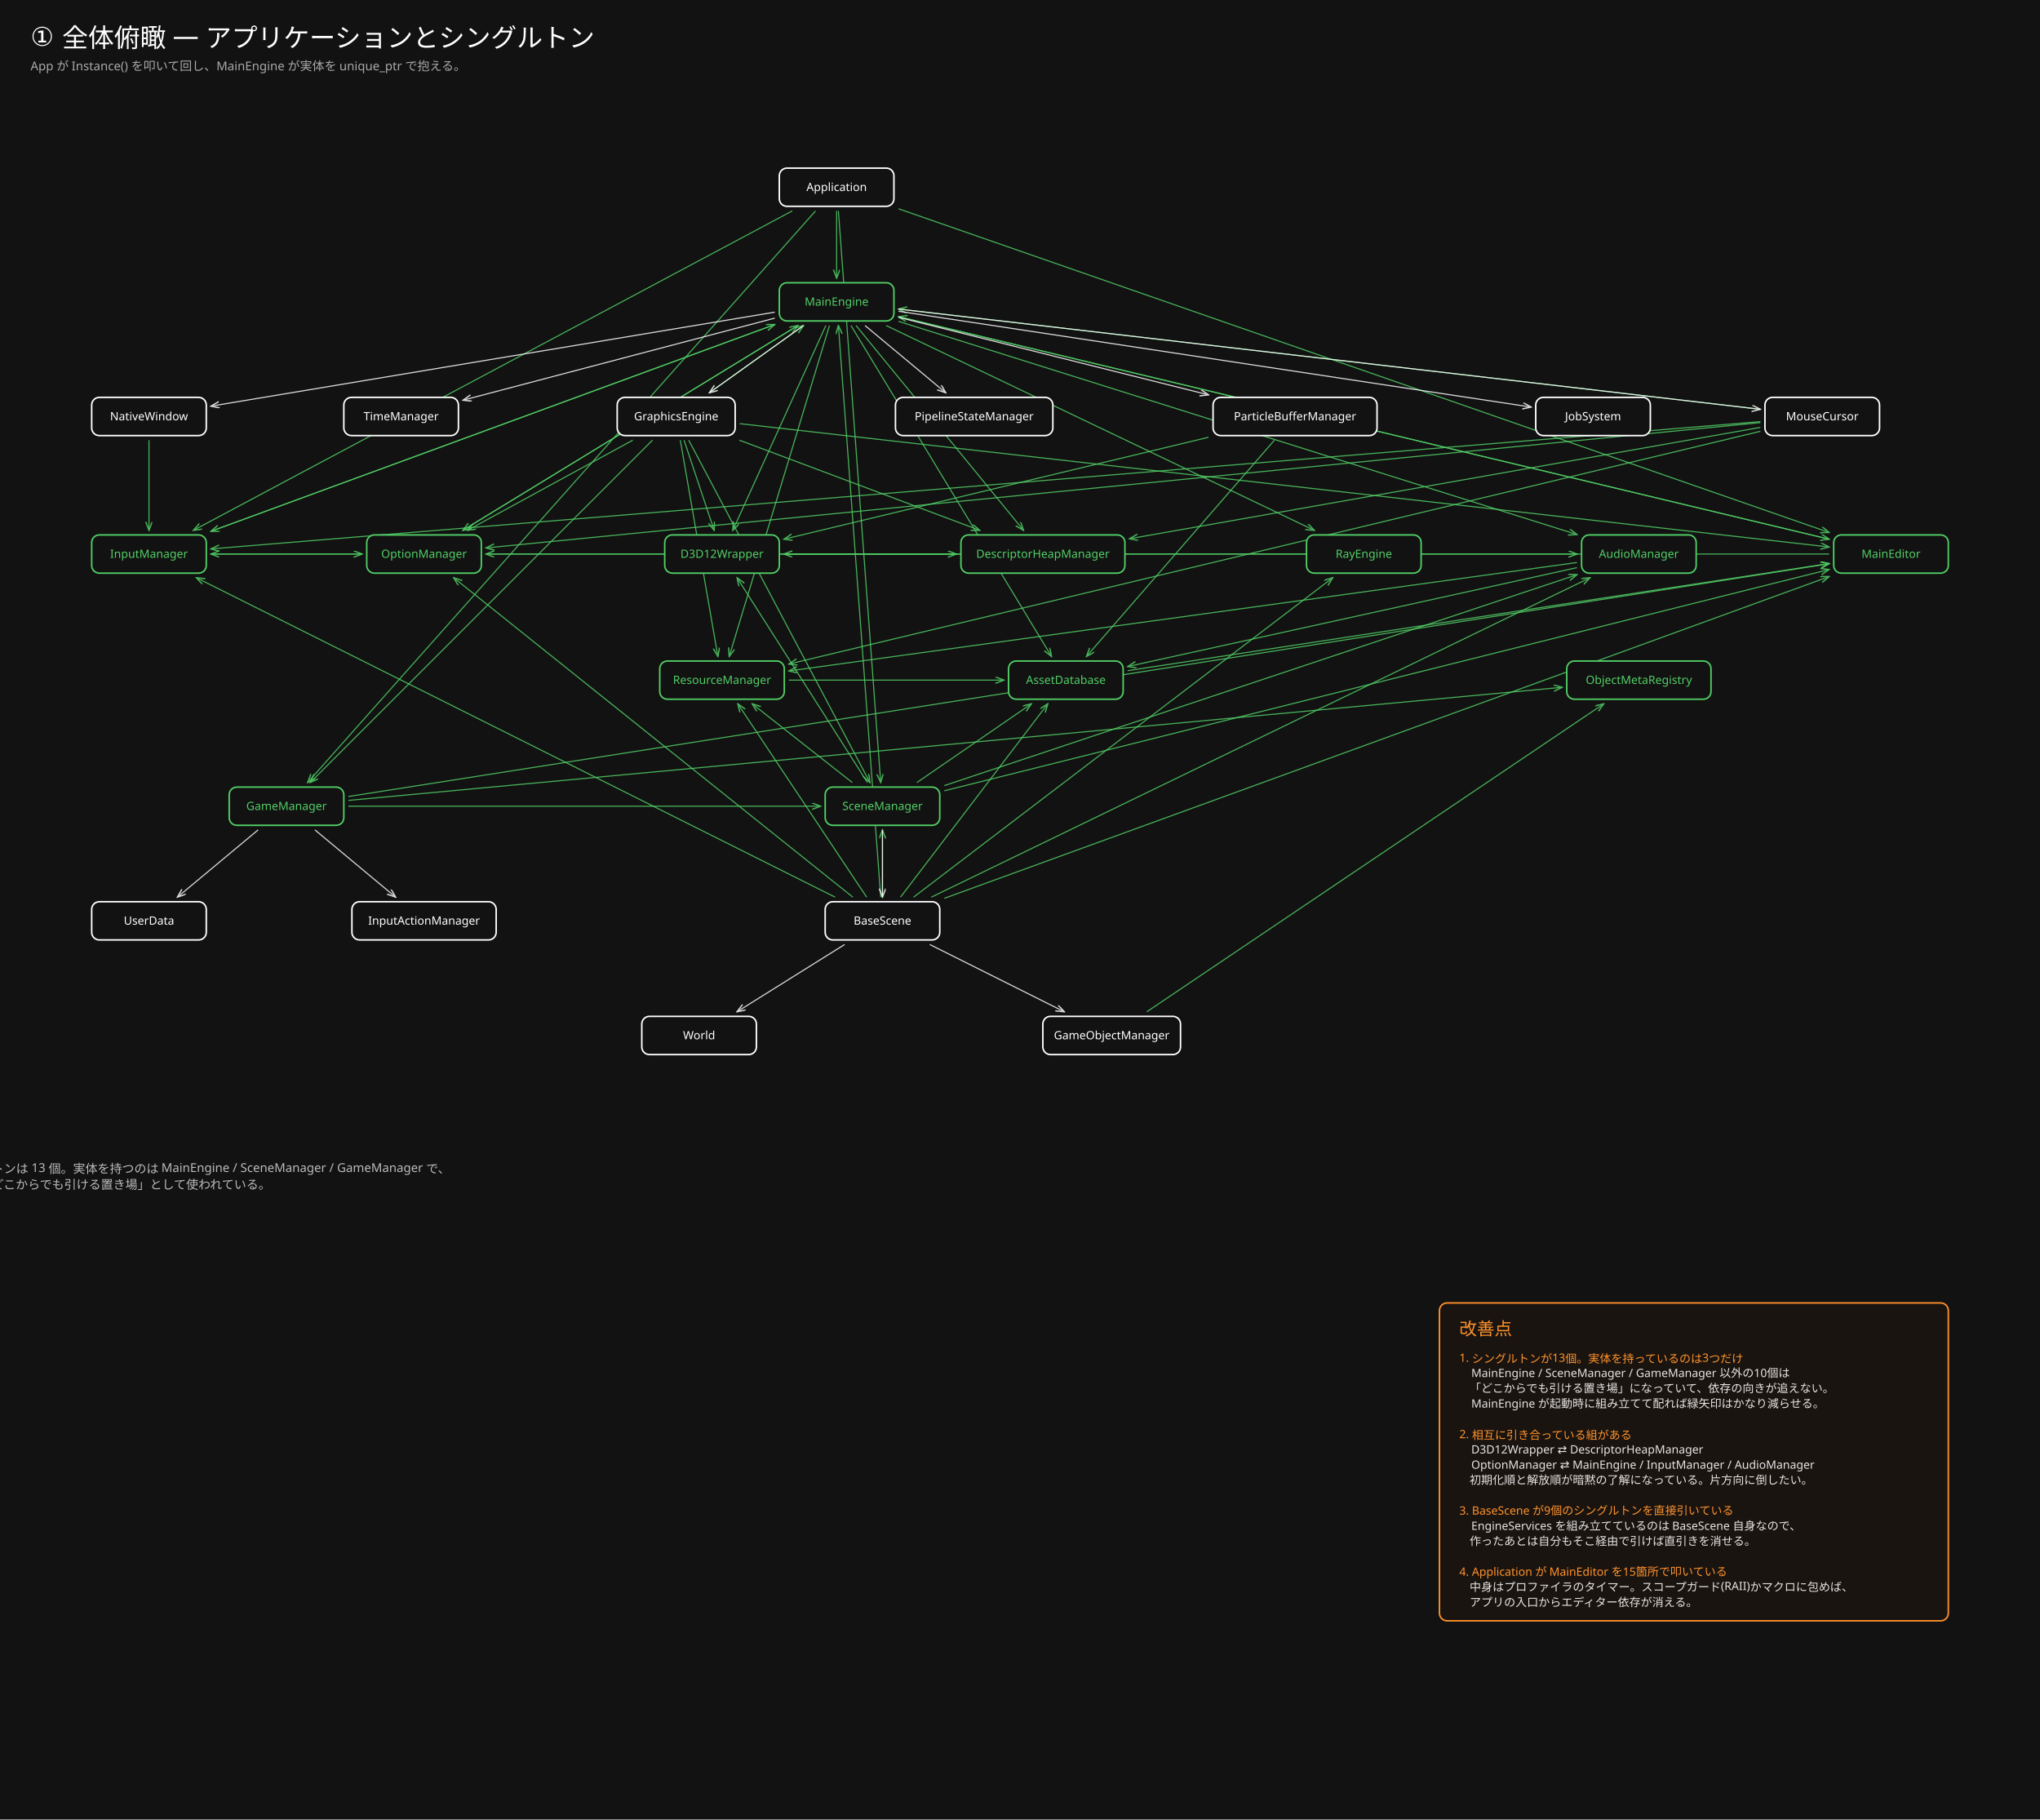
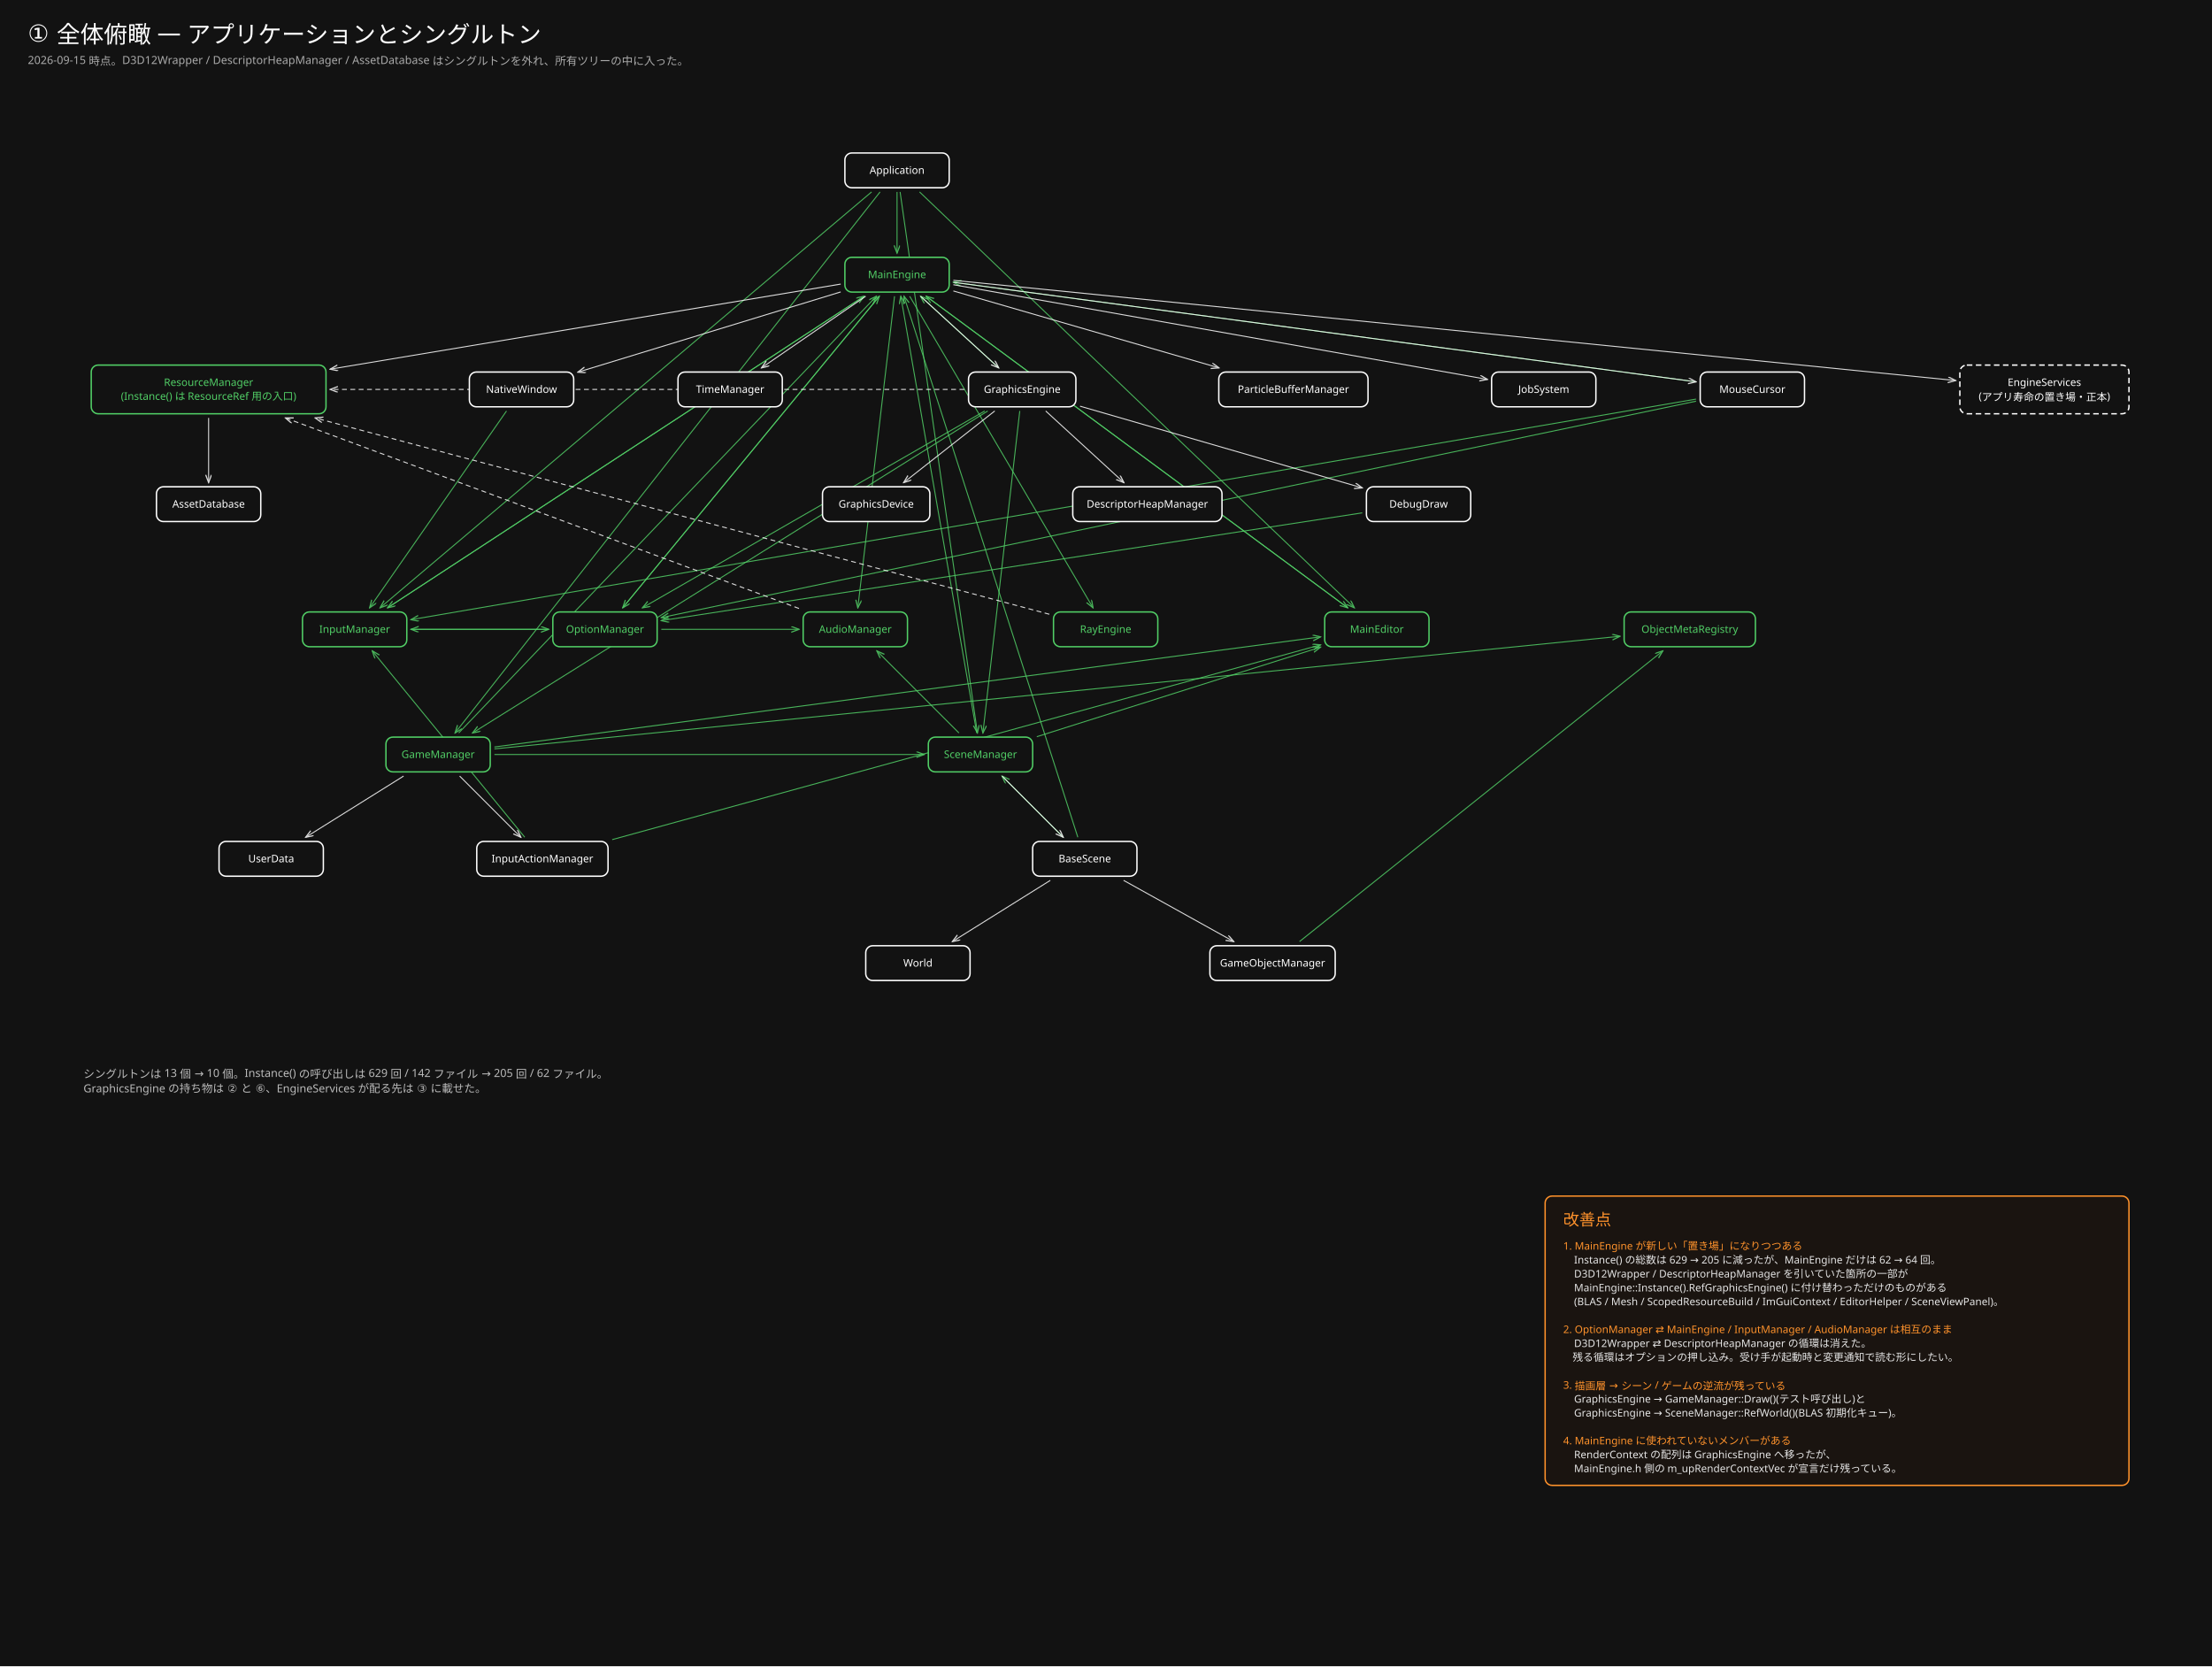
- <svg xmlns="http://www.w3.org/2000/svg" viewBox="-195 -245 2670 2381" width="2400">
-   <rect x="-195" y="-245" width="2670" height="2381" fill="#121212" />
+ <svg xmlns="http://www.w3.org/2000/svg" viewBox="-390 -245 3181 2396" width="2400">
+   <rect x="-390" y="-245" width="3181" height="2396" fill="#121212" />
  <defs>
    <marker id="aw" markerWidth="9" markerHeight="9" refX="8" refY="3" orient="auto">
      <path d="M0,0 L8,3 L0,6" fill="none" stroke="#ffffff" stroke-width="1.2" />
    </marker>
    <marker id="ag" markerWidth="9" markerHeight="9" refX="8" refY="3" orient="auto">
      <path d="M0,0 L8,3 L0,6" fill="none" stroke="#51cf66" stroke-width="1.2" />
    </marker>
  </defs>
-   <text x="-155" y="-185" fill="#fff" font-size="34" font-family="sans-serif">① 全体俯瞰 — アプリケーションとシングルトン</text>
-   <text x="-155" y="-153" fill="#aaa" font-size="16" font-family="sans-serif">App が Instance() を叩いて回し、MainEngine が実体を unique_ptr で抱える。</text>
+   <text x="-350" y="-185" fill="#fff" font-size="34" font-family="sans-serif">① 全体俯瞰 — アプリケーションとシングルトン</text>
+   <text x="-350" y="-153" fill="#aaa" font-size="16" font-family="sans-serif">2026-09-15 時点。D3D12Wrapper / DescriptorHeapManager / AssetDatabase はシングルトンを外れ、所有ツリーの中に入った。</text>
  <line x1="900.0" y1="31.0" x2="900.0" y2="119.0" stroke="#51cf66" stroke-width="1.4" opacity="0.85" marker-end="url(#ag)" />
-   <line x1="872.4" y1="31.0" x2="207.6" y2="779.0" stroke="#51cf66" stroke-width="1.4" opacity="0.85" marker-end="url(#ag)" />
-   <line x1="902.3" y1="31.0" x2="957.7" y2="779.0" stroke="#51cf66" stroke-width="1.4" opacity="0.85" marker-end="url(#ag)" />
-   <line x1="981.0" y1="28.2" x2="2199.0" y2="451.8" stroke="#51cf66" stroke-width="1.4" opacity="0.85" marker-end="url(#ag)" />
-   <line x1="841.9" y1="31.0" x2="58.1" y2="449.0" stroke="#51cf66" stroke-width="1.4" opacity="0.85" marker-end="url(#ag)" />
-   <line x1="918.8" y1="181.0" x2="1181.2" y2="614.0" stroke="#51cf66" stroke-width="1.4" opacity="0.85" marker-end="url(#ag)" />
-   <line x1="981.0" y1="175.5" x2="1869.0" y2="454.5" stroke="#51cf66" stroke-width="1.4" opacity="0.85" marker-end="url(#ag)" />
-   <line x1="885.9" y1="181.0" x2="764.1" y2="449.0" stroke="#51cf66" stroke-width="1.4" opacity="0.85" marker-end="url(#ag)" />
-   <line x1="925.4" y1="181.0" x2="1144.6" y2="449.0" stroke="#51cf66" stroke-width="1.4" opacity="0.85" marker-end="url(#ag)" />
-   <line x1="819.0" y1="179.7" x2="81.0" y2="450.3" stroke="#51cf66" stroke-width="1.4" opacity="0.85" marker-end="url(#ag)" />
-   <line x1="981.0" y1="169.4" x2="2199.0" y2="460.6" stroke="#51cf66" stroke-width="1.4" opacity="0.85" marker-end="url(#ag)" />
-   <line x1="849.3" y1="181.0" x2="410.7" y2="449.0" stroke="#51cf66" stroke-width="1.4" opacity="0.85" marker-end="url(#ag)" />
-   <line x1="964.8" y1="181.0" x2="1525.2" y2="449.0" stroke="#51cf66" stroke-width="1.4" opacity="0.85" marker-end="url(#ag)" />
-   <line x1="890.6" y1="181.0" x2="759.4" y2="614.0" stroke="#51cf66" stroke-width="1.4" opacity="0.85" marker-end="url(#ag)" />
-   <line x1="2199.0" y1="460.6" x2="981.0" y2="169.4" stroke="#51cf66" stroke-width="1.4" opacity="0.85" marker-end="url(#ag)" />
-   <line x1="2199.0" y1="480.0" x2="441.0" y2="480.0" stroke="#51cf66" stroke-width="1.4" opacity="0.85" marker-end="url(#ag)" />
-   <line x1="1005.1" y1="779.0" x2="1154.9" y2="676.0" stroke="#51cf66" stroke-width="1.4" opacity="0.85" marker-end="url(#ag)" />
-   <line x1="1041.0" y1="783.0" x2="1869.0" y2="507.0" stroke="#51cf66" stroke-width="1.4" opacity="0.85" marker-end="url(#ag)" />
-   <line x1="940.3" y1="779.0" x2="769.7" y2="511.0" stroke="#51cf66" stroke-width="1.4" opacity="0.85" marker-end="url(#ag)" />
-   <line x1="1041.0" y1="789.8" x2="2199.0" y2="500.2" stroke="#51cf66" stroke-width="1.4" opacity="0.85" marker-end="url(#ag)" />
-   <line x1="920.5" y1="779.0" x2="789.5" y2="676.0" stroke="#51cf66" stroke-width="1.4" opacity="0.85" marker-end="url(#ag)" />
-   <line x1="261.0" y1="797.3" x2="2199.0" y2="492.7" stroke="#51cf66" stroke-width="1.4" opacity="0.85" marker-end="url(#ag)" />
-   <line x1="261.0" y1="810.0" x2="879.0" y2="810.0" stroke="#51cf66" stroke-width="1.4" opacity="0.85" marker-end="url(#ag)" />
-   <line x1="261.0" y1="802.4" x2="1849.6" y2="654.4" stroke="#51cf66" stroke-width="1.4" opacity="0.85" marker-end="url(#ag)" />
-   <line x1="81.0" y1="450.3" x2="819.0" y2="179.7" stroke="#51cf66" stroke-width="1.4" opacity="0.85" marker-end="url(#ag)" />
-   <line x1="81.0" y1="480.0" x2="279.0" y2="480.0" stroke="#51cf66" stroke-width="1.4" opacity="0.85" marker-end="url(#ag)" />
-   <line x1="1869.0" y1="497.8" x2="1281.0" y2="627.2" stroke="#51cf66" stroke-width="1.4" opacity="0.85" marker-end="url(#ag)" />
-   <line x1="1869.0" y1="491.1" x2="837.5" y2="633.0" stroke="#51cf66" stroke-width="1.4" opacity="0.85" marker-end="url(#ag)" />
-   <line x1="837.5" y1="645.0" x2="1119.0" y2="645.0" stroke="#51cf66" stroke-width="1.4" opacity="0.85" marker-end="url(#ag)" />
-   <line x1="1281.0" y1="632.6" x2="2199.0" y2="492.4" stroke="#51cf66" stroke-width="1.4" opacity="0.85" marker-end="url(#ag)" />
-   <line x1="831.0" y1="480.0" x2="1056.7" y2="480.0" stroke="#51cf66" stroke-width="1.4" opacity="0.85" marker-end="url(#ag)" />
-   <line x1="1056.7" y1="480.0" x2="831.0" y2="480.0" stroke="#51cf66" stroke-width="1.4" opacity="0.85" marker-end="url(#ag)" />
-   <line x1="0.0" y1="331.0" x2="0.0" y2="449.0" stroke="#51cf66" stroke-width="1.4" opacity="0.85" marker-end="url(#ag)" />
-   <line x1="2109.0" y1="314.3" x2="1283.3" y2="460.0" stroke="#51cf66" stroke-width="1.4" opacity="0.85" marker-end="url(#ag)" />
-   <line x1="2109.0" y1="306.7" x2="81.0" y2="473.3" stroke="#51cf66" stroke-width="1.4" opacity="0.85" marker-end="url(#ag)" />
-   <line x1="2109.0" y1="290.6" x2="981.0" y2="159.4" stroke="#51cf66" stroke-width="1.4" opacity="0.85" marker-end="url(#ag)" />
-   <line x1="2109.0" y1="308.0" x2="441.0" y2="472.0" stroke="#51cf66" stroke-width="1.4" opacity="0.85" marker-end="url(#ag)" />
-   <line x1="2109.0" y1="319.4" x2="837.5" y2="624.0" stroke="#51cf66" stroke-width="1.4" opacity="0.85" marker-end="url(#ag)" />
-   <line x1="1473.0" y1="331.0" x2="1227.0" y2="614.0" stroke="#51cf66" stroke-width="1.4" opacity="0.85" marker-end="url(#ag)" />
-   <line x1="1386.7" y1="327.2" x2="831.0" y2="460.6" stroke="#51cf66" stroke-width="1.4" opacity="0.85" marker-end="url(#ag)" />
-   <line x1="700.3" y1="331.0" x2="739.7" y2="449.0" stroke="#51cf66" stroke-width="1.4" opacity="0.85" marker-end="url(#ag)" />
-   <line x1="772.7" y1="331.0" x2="1087.3" y2="449.0" stroke="#51cf66" stroke-width="1.4" opacity="0.85" marker-end="url(#ag)" />
-   <line x1="659.0" y1="331.0" x2="211.0" y2="779.0" stroke="#51cf66" stroke-width="1.4" opacity="0.85" marker-end="url(#ag)" />
-   <line x1="773.2" y1="309.4" x2="2199.0" y2="470.8" stroke="#51cf66" stroke-width="1.4" opacity="0.85" marker-end="url(#ag)" />
-   <line x1="733.4" y1="269.0" x2="856.6" y2="181.0" stroke="#51cf66" stroke-width="1.4" opacity="0.85" marker-end="url(#ag)" />
-   <line x1="633.2" y1="331.0" x2="416.8" y2="449.0" stroke="#51cf66" stroke-width="1.4" opacity="0.85" marker-end="url(#ag)" />
-   <line x1="695.4" y1="331.0" x2="744.6" y2="614.0" stroke="#51cf66" stroke-width="1.4" opacity="0.85" marker-end="url(#ag)" />
-   <line x1="706.4" y1="331.0" x2="943.6" y2="779.0" stroke="#51cf66" stroke-width="1.4" opacity="0.85" marker-end="url(#ag)" />
-   <line x1="983.6" y1="929.0" x2="1176.4" y2="676.0" stroke="#51cf66" stroke-width="1.4" opacity="0.85" marker-end="url(#ag)" />
-   <line x1="1023.9" y1="929.0" x2="1886.1" y2="511.0" stroke="#51cf66" stroke-width="1.4" opacity="0.85" marker-end="url(#ag)" />
-   <line x1="898.0" y1="929.0" x2="62.0" y2="511.0" stroke="#51cf66" stroke-width="1.4" opacity="0.85" marker-end="url(#ag)" />
-   <line x1="1041.0" y1="930.5" x2="2199.0" y2="509.5" stroke="#51cf66" stroke-width="1.4" opacity="0.85" marker-end="url(#ag)" />
-   <line x1="957.7" y1="929.0" x2="902.3" y2="181.0" stroke="#51cf66" stroke-width="1.4" opacity="0.85" marker-end="url(#ag)" />
-   <line x1="921.2" y1="929.0" x2="398.8" y2="511.0" stroke="#51cf66" stroke-width="1.4" opacity="0.85" marker-end="url(#ag)" />
-   <line x1="1000.7" y1="929.0" x2="1549.3" y2="511.0" stroke="#51cf66" stroke-width="1.4" opacity="0.85" marker-end="url(#ag)" />
-   <line x1="939.3" y1="929.0" x2="770.7" y2="676.0" stroke="#51cf66" stroke-width="1.4" opacity="0.85" marker-end="url(#ag)" />
-   <line x1="960.0" y1="929.0" x2="960.0" y2="841.0" stroke="#51cf66" stroke-width="1.4" opacity="0.85" marker-end="url(#ag)" />
-   <line x1="410.7" y1="449.0" x2="849.3" y2="181.0" stroke="#51cf66" stroke-width="1.4" opacity="0.85" marker-end="url(#ag)" />
-   <line x1="441.0" y1="480.0" x2="1869.0" y2="480.0" stroke="#51cf66" stroke-width="1.4" opacity="0.85" marker-end="url(#ag)" />
-   <line x1="279.0" y1="480.0" x2="81.0" y2="480.0" stroke="#51cf66" stroke-width="1.4" opacity="0.85" marker-end="url(#ag)" />
-   <line x1="1306.0" y1="1079.0" x2="1904.0" y2="676.0" stroke="#51cf66" stroke-width="1.4" opacity="0.85" marker-end="url(#ag)" />
-   <line x1="819.0" y1="163.5" x2="81.0" y2="286.5" stroke="#ffffff" stroke-width="1.4" opacity="0.85" marker-end="url(#aw)" />
-   <line x1="819.0" y1="171.3" x2="411.0" y2="278.7" stroke="#ffffff" stroke-width="1.4" opacity="0.85" marker-end="url(#aw)" />
-   <line x1="856.6" y1="181.0" x2="733.4" y2="269.0" stroke="#ffffff" stroke-width="1.4" opacity="0.85" marker-end="url(#aw)" />
-   <line x1="937.2" y1="181.0" x2="1042.8" y2="269.0" stroke="#ffffff" stroke-width="1.4" opacity="0.85" marker-end="url(#aw)" />
-   <line x1="981.0" y1="170.2" x2="1386.7" y2="271.7" stroke="#ffffff" stroke-width="1.4" opacity="0.85" marker-end="url(#aw)" />
-   <line x1="981.0" y1="162.3" x2="1809.0" y2="287.7" stroke="#ffffff" stroke-width="1.4" opacity="0.85" marker-end="url(#aw)" />
-   <line x1="981.0" y1="159.4" x2="2109.0" y2="290.6" stroke="#ffffff" stroke-width="1.4" opacity="0.85" marker-end="url(#aw)" />
-   <line x1="960.0" y1="841.0" x2="960.0" y2="929.0" stroke="#ffffff" stroke-width="1.4" opacity="0.85" marker-end="url(#aw)" />
-   <line x1="910.4" y1="991.0" x2="769.6" y2="1079.0" stroke="#ffffff" stroke-width="1.4" opacity="0.85" marker-end="url(#aw)" />
-   <line x1="1022.0" y1="991.0" x2="1198.0" y2="1079.0" stroke="#ffffff" stroke-width="1.4" opacity="0.85" marker-end="url(#aw)" />
-   <line x1="142.8" y1="841.0" x2="37.2" y2="929.0" stroke="#ffffff" stroke-width="1.4" opacity="0.85" marker-end="url(#aw)" />
-   <line x1="217.2" y1="841.0" x2="322.8" y2="929.0" stroke="#ffffff" stroke-width="1.4" opacity="0.85" marker-end="url(#aw)" />
+   <line x1="875.6" y1="31.0" x2="264.4" y2="809.0" stroke="#51cf66" stroke-width="1.4" opacity="0.85" marker-end="url(#ag)" />
+   <line x1="904.4" y1="31.0" x2="1015.6" y2="809.0" stroke="#51cf66" stroke-width="1.4" opacity="0.85" marker-end="url(#ag)" />
+   <line x1="932.4" y1="31.0" x2="1557.6" y2="629.0" stroke="#51cf66" stroke-width="1.4" opacity="0.85" marker-end="url(#ag)" />
+   <line x1="863.4" y1="31.0" x2="156.6" y2="629.0" stroke="#51cf66" stroke-width="1.4" opacity="0.85" marker-end="url(#ag)" />
+   <line x1="896.4" y1="181.0" x2="843.6" y2="629.0" stroke="#51cf66" stroke-width="1.4" opacity="0.85" marker-end="url(#ag)" />
+   <line x1="852.6" y1="181.0" x2="167.4" y2="629.0" stroke="#51cf66" stroke-width="1.4" opacity="0.85" marker-end="url(#ag)" />
+   <line x1="941.9" y1="181.0" x2="1548.1" y2="629.0" stroke="#51cf66" stroke-width="1.4" opacity="0.85" marker-end="url(#ag)" />
+   <line x1="874.5" y1="181.0" x2="505.5" y2="629.0" stroke="#51cf66" stroke-width="1.4" opacity="0.85" marker-end="url(#ag)" />
+   <line x1="918.2" y1="181.0" x2="1181.8" y2="629.0" stroke="#51cf66" stroke-width="1.4" opacity="0.85" marker-end="url(#ag)" />
+   <line x1="1548.1" y1="629.0" x2="941.9" y2="181.0" stroke="#51cf66" stroke-width="1.4" opacity="0.85" marker-end="url(#ag)" />
+   <line x1="989.0" y1="809.0" x2="871.0" y2="691.0" stroke="#51cf66" stroke-width="1.4" opacity="0.85" marker-end="url(#ag)" />
+   <line x1="1101.0" y1="814.4" x2="1509.0" y2="685.6" stroke="#51cf66" stroke-width="1.4" opacity="0.85" marker-end="url(#ag)" />
+   <line x1="1014.6" y1="809.0" x2="905.4" y2="181.0" stroke="#51cf66" stroke-width="1.4" opacity="0.85" marker-end="url(#ag)" />
+   <line x1="1160.0" y1="959.0" x2="910.0" y2="181.0" stroke="#51cf66" stroke-width="1.4" opacity="0.85" marker-end="url(#ag)" />
+   <line x1="1139.0" y1="959.0" x2="1051.0" y2="871.0" stroke="#51cf66" stroke-width="1.4" opacity="0.85" marker-end="url(#ag)" />
+   <line x1="321.0" y1="829.2" x2="1509.0" y2="670.8" stroke="#51cf66" stroke-width="1.4" opacity="0.85" marker-end="url(#ag)" />
+   <line x1="269.7" y1="809.0" x2="870.3" y2="181.0" stroke="#51cf66" stroke-width="1.4" opacity="0.85" marker-end="url(#ag)" />
+   <line x1="321.0" y1="831.9" x2="1939.6" y2="670.0" stroke="#51cf66" stroke-width="1.4" opacity="0.85" marker-end="url(#ag)" />
+   <line x1="321.0" y1="840.0" x2="939.0" y2="840.0" stroke="#51cf66" stroke-width="1.4" opacity="0.85" marker-end="url(#ag)" />
+   <line x1="167.4" y1="629.0" x2="852.6" y2="181.0" stroke="#51cf66" stroke-width="1.4" opacity="0.85" marker-end="url(#ag)" />
+   <line x1="201.0" y1="660.0" x2="399.0" y2="660.0" stroke="#51cf66" stroke-width="1.4" opacity="0.85" marker-end="url(#ag)" />
+   <line x1="338.4" y1="346.0" x2="141.6" y2="629.0" stroke="#51cf66" stroke-width="1.4" opacity="0.85" marker-end="url(#ag)" />
+   <line x1="2049.0" y1="328.9" x2="201.0" y2="646.1" stroke="#51cf66" stroke-width="1.4" opacity="0.85" marker-end="url(#ag)" />
+   <line x1="2049.0" y1="304.1" x2="981.0" y2="160.9" stroke="#51cf66" stroke-width="1.4" opacity="0.85" marker-end="url(#ag)" />
+   <line x1="2049.0" y1="331.9" x2="561.0" y2="643.1" stroke="#51cf66" stroke-width="1.4" opacity="0.85" marker-end="url(#ag)" />
+   <line x1="1030.4" y1="346.0" x2="289.6" y2="809.0" stroke="#51cf66" stroke-width="1.4" opacity="0.85" marker-end="url(#ag)" />
+   <line x1="1046.2" y1="284.0" x2="933.8" y2="181.0" stroke="#51cf66" stroke-width="1.4" opacity="0.85" marker-end="url(#ag)" />
+   <line x1="1026.1" y1="346.0" x2="533.9" y2="629.0" stroke="#51cf66" stroke-width="1.4" opacity="0.85" marker-end="url(#ag)" />
+   <line x1="1076.5" y1="346.0" x2="1023.5" y2="809.0" stroke="#51cf66" stroke-width="1.4" opacity="0.85" marker-end="url(#ag)" />
+   <line x1="505.5" y1="629.0" x2="874.5" y2="181.0" stroke="#51cf66" stroke-width="1.4" opacity="0.85" marker-end="url(#ag)" />
+   <line x1="561.0" y1="660.0" x2="759.0" y2="660.0" stroke="#51cf66" stroke-width="1.4" opacity="0.85" marker-end="url(#ag)" />
+   <line x1="399.0" y1="660.0" x2="201.0" y2="660.0" stroke="#51cf66" stroke-width="1.4" opacity="0.85" marker-end="url(#ag)" />
+   <line x1="1478.8" y1="1109.0" x2="2001.2" y2="691.0" stroke="#51cf66" stroke-width="1.4" opacity="0.85" marker-end="url(#ag)" />
+   <line x1="364.6" y1="959.0" x2="145.4" y2="691.0" stroke="#51cf66" stroke-width="1.4" opacity="0.85" marker-end="url(#ag)" />
+   <line x1="490.4" y1="962.4" x2="1509.0" y2="682.3" stroke="#51cf66" stroke-width="1.4" opacity="0.85" marker-end="url(#ag)" />
+   <line x1="1569.0" y1="492.5" x2="561.0" y2="647.5" stroke="#51cf66" stroke-width="1.4" opacity="0.85" marker-end="url(#ag)" />
+   <line x1="819.0" y1="163.5" x2="84.8" y2="285.9" stroke="#ffffff" stroke-width="1.4" opacity="0.85" marker-end="url(#aw)" />
+   <line x1="819.0" y1="174.8" x2="441.0" y2="290.2" stroke="#ffffff" stroke-width="1.4" opacity="0.85" marker-end="url(#aw)" />
+   <line x1="854.9" y1="181.0" x2="705.1" y2="284.0" stroke="#ffffff" stroke-width="1.4" opacity="0.85" marker-end="url(#aw)" />
+   <line x1="933.8" y1="181.0" x2="1046.2" y2="284.0" stroke="#ffffff" stroke-width="1.4" opacity="0.85" marker-end="url(#aw)" />
+   <line x1="981.0" y1="173.4" x2="1362.9" y2="284.0" stroke="#ffffff" stroke-width="1.4" opacity="0.85" marker-end="url(#aw)" />
+   <line x1="981.0" y1="164.4" x2="1749.0" y2="300.6" stroke="#ffffff" stroke-width="1.4" opacity="0.85" marker-end="url(#aw)" />
+   <line x1="981.0" y1="160.9" x2="2049.0" y2="304.1" stroke="#ffffff" stroke-width="1.4" opacity="0.85" marker-end="url(#aw)" />
+   <line x1="981.0" y1="158.1" x2="2422.4" y2="302.2" stroke="#ffffff" stroke-width="1.4" opacity="0.85" marker-end="url(#aw)" />
+   <line x1="-90.0" y1="356.0" x2="-90.0" y2="449.0" stroke="#ffffff" stroke-width="1.4" opacity="0.85" marker-end="url(#aw)" />
+   <line x1="1040.5" y1="346.0" x2="909.5" y2="449.0" stroke="#ffffff" stroke-width="1.4" opacity="0.85" marker-end="url(#aw)" />
+   <line x1="1113.8" y1="346.0" x2="1226.2" y2="449.0" stroke="#ffffff" stroke-width="1.4" opacity="0.85" marker-end="url(#aw)" />
+   <line x1="1163.2" y1="339.1" x2="1569.0" y2="456.6" stroke="#ffffff" stroke-width="1.4" opacity="0.85" marker-end="url(#aw)" />
+   <line x1="1051.0" y1="871.0" x2="1139.0" y2="959.0" stroke="#ffffff" stroke-width="1.4" opacity="0.85" marker-end="url(#aw)" />
+   <line x1="1120.4" y1="1021.0" x2="979.6" y2="1109.0" stroke="#ffffff" stroke-width="1.4" opacity="0.85" marker-end="url(#aw)" />
+   <line x1="1225.8" y1="1021.0" x2="1384.2" y2="1109.0" stroke="#ffffff" stroke-width="1.4" opacity="0.85" marker-end="url(#aw)" />
+   <line x1="190.4" y1="871.0" x2="49.6" y2="959.0" stroke="#ffffff" stroke-width="1.4" opacity="0.85" marker-end="url(#aw)" />
+   <line x1="271.0" y1="871.0" x2="359.0" y2="959.0" stroke="#ffffff" stroke-width="1.4" opacity="0.85" marker-end="url(#aw)" />
+   <line x1="996.8" y1="315.0" x2="84.8" y2="315.0" stroke="#ffffff" stroke-width="1.4" opacity="0.85" stroke-dasharray="7 5" marker-end="url(#aw)" />
+   <line x1="759.0" y1="630.0" x2="20.5" y2="356.0" stroke="#ffffff" stroke-width="1.4" opacity="0.85" stroke-dasharray="7 5" marker-end="url(#aw)" />
+   <line x1="1119.0" y1="638.3" x2="63.3" y2="356.0" stroke="#ffffff" stroke-width="1.4" opacity="0.85" stroke-dasharray="7 5" marker-end="url(#aw)" />
  <rect x="825.0" y="-25.0" width="150.0" height="50.0" rx="10" fill="#121212" stroke="#ffffff" stroke-width="2" />
  <text x="900.0" y="5.0" fill="#ffffff" font-size="15" font-family="sans-serif" text-anchor="middle">Application</text>
  <rect x="825.0" y="125.0" width="150.0" height="50.0" rx="10" fill="#121212" stroke="#51cf66" stroke-width="2" />
  <text x="900.0" y="155.0" fill="#51cf66" font-size="15" font-family="sans-serif" text-anchor="middle">MainEngine</text>
-   <rect x="-75.0" y="275.0" width="150.0" height="50.0" rx="10" fill="#121212" stroke="#ffffff" stroke-width="2" />
-   <text x="0.0" y="305.0" fill="#ffffff" font-size="15" font-family="sans-serif" text-anchor="middle">NativeWindow</text>
-   <rect x="255.0" y="275.0" width="150.0" height="50.0" rx="10" fill="#121212" stroke="#ffffff" stroke-width="2" />
-   <text x="330.0" y="305.0" fill="#ffffff" font-size="15" font-family="sans-serif" text-anchor="middle">TimeManager</text>
-   <rect x="612.8" y="275.0" width="154.4" height="50.0" rx="10" fill="#121212" stroke="#ffffff" stroke-width="2" />
-   <text x="690.0" y="305.0" fill="#ffffff" font-size="15" font-family="sans-serif" text-anchor="middle">GraphicsEngine</text>
-   <rect x="977.0" y="275.0" width="206.0" height="50.0" rx="10" fill="#121212" stroke="#ffffff" stroke-width="2" />
-   <text x="1080.0" y="305.0" fill="#ffffff" font-size="15" font-family="sans-serif" text-anchor="middle">PipelineStateManager</text>
-   <rect x="1392.7" y="275.0" width="214.6" height="50.0" rx="10" fill="#121212" stroke="#ffffff" stroke-width="2" />
-   <text x="1500.0" y="305.0" fill="#ffffff" font-size="15" font-family="sans-serif" text-anchor="middle">ParticleBufferManager</text>
-   <rect x="1815.0" y="275.0" width="150.0" height="50.0" rx="10" fill="#121212" stroke="#ffffff" stroke-width="2" />
-   <text x="1890.0" y="305.0" fill="#ffffff" font-size="15" font-family="sans-serif" text-anchor="middle">JobSystem</text>
-   <rect x="2115.0" y="275.0" width="150.0" height="50.0" rx="10" fill="#121212" stroke="#ffffff" stroke-width="2" />
-   <text x="2190.0" y="305.0" fill="#ffffff" font-size="15" font-family="sans-serif" text-anchor="middle">MouseCursor</text>
-   <rect x="-75.0" y="455.0" width="150.0" height="50.0" rx="10" fill="#121212" stroke="#51cf66" stroke-width="2" />
-   <text x="0.0" y="485.0" fill="#51cf66" font-size="15" font-family="sans-serif" text-anchor="middle">InputManager</text>
-   <rect x="285.0" y="455.0" width="150.0" height="50.0" rx="10" fill="#121212" stroke="#51cf66" stroke-width="2" />
-   <text x="360.0" y="485.0" fill="#51cf66" font-size="15" font-family="sans-serif" text-anchor="middle">OptionManager</text>
-   <rect x="675.0" y="455.0" width="150.0" height="50.0" rx="10" fill="#121212" stroke="#51cf66" stroke-width="2" />
-   <text x="750.0" y="485.0" fill="#51cf66" font-size="15" font-family="sans-serif" text-anchor="middle">D3D12Wrapper</text>
-   <rect x="1062.7" y="455.0" width="214.6" height="50.0" rx="10" fill="#121212" stroke="#51cf66" stroke-width="2" />
-   <text x="1170.0" y="485.0" fill="#51cf66" font-size="15" font-family="sans-serif" text-anchor="middle">DescriptorHeapManager</text>
-   <rect x="1515.0" y="455.0" width="150.0" height="50.0" rx="10" fill="#121212" stroke="#51cf66" stroke-width="2" />
-   <text x="1590.0" y="485.0" fill="#51cf66" font-size="15" font-family="sans-serif" text-anchor="middle">RayEngine</text>
-   <rect x="1875.0" y="455.0" width="150.0" height="50.0" rx="10" fill="#121212" stroke="#51cf66" stroke-width="2" />
-   <text x="1950.0" y="485.0" fill="#51cf66" font-size="15" font-family="sans-serif" text-anchor="middle">AudioManager</text>
-   <rect x="2205.0" y="455.0" width="150.0" height="50.0" rx="10" fill="#121212" stroke="#51cf66" stroke-width="2" />
-   <text x="2280.0" y="485.0" fill="#51cf66" font-size="15" font-family="sans-serif" text-anchor="middle">MainEditor</text>
-   <rect x="668.5" y="620.0" width="163.0" height="50.0" rx="10" fill="#121212" stroke="#51cf66" stroke-width="2" />
-   <text x="750.0" y="650.0" fill="#51cf66" font-size="15" font-family="sans-serif" text-anchor="middle">ResourceManager</text>
-   <rect x="1125.0" y="620.0" width="150.0" height="50.0" rx="10" fill="#121212" stroke="#51cf66" stroke-width="2" />
-   <text x="1200.0" y="650.0" fill="#51cf66" font-size="15" font-family="sans-serif" text-anchor="middle">AssetDatabase</text>
-   <rect x="1855.6" y="620.0" width="188.8" height="50.0" rx="10" fill="#121212" stroke="#51cf66" stroke-width="2" />
-   <text x="1950.0" y="650.0" fill="#51cf66" font-size="15" font-family="sans-serif" text-anchor="middle">ObjectMetaRegistry</text>
-   <rect x="105.0" y="785.0" width="150.0" height="50.0" rx="10" fill="#121212" stroke="#51cf66" stroke-width="2" />
-   <text x="180.0" y="815.0" fill="#51cf66" font-size="15" font-family="sans-serif" text-anchor="middle">GameManager</text>
-   <rect x="885.0" y="785.0" width="150.0" height="50.0" rx="10" fill="#121212" stroke="#51cf66" stroke-width="2" />
-   <text x="960.0" y="815.0" fill="#51cf66" font-size="15" font-family="sans-serif" text-anchor="middle">SceneManager</text>
-   <rect x="-75.0" y="935.0" width="150.0" height="50.0" rx="10" fill="#121212" stroke="#ffffff" stroke-width="2" />
-   <text x="0.0" y="965.0" fill="#ffffff" font-size="15" font-family="sans-serif" text-anchor="middle">UserData</text>
-   <rect x="265.6" y="935.0" width="188.8" height="50.0" rx="10" fill="#121212" stroke="#ffffff" stroke-width="2" />
-   <text x="360.0" y="965.0" fill="#ffffff" font-size="15" font-family="sans-serif" text-anchor="middle">InputActionManager</text>
-   <rect x="885.0" y="935.0" width="150.0" height="50.0" rx="10" fill="#121212" stroke="#ffffff" stroke-width="2" />
-   <text x="960.0" y="965.0" fill="#ffffff" font-size="15" font-family="sans-serif" text-anchor="middle">BaseScene</text>
-   <rect x="645.0" y="1085.0" width="150.0" height="50.0" rx="10" fill="#121212" stroke="#ffffff" stroke-width="2" />
-   <text x="720.0" y="1115.0" fill="#ffffff" font-size="15" font-family="sans-serif" text-anchor="middle">World</text>
-   <rect x="1169.9" y="1085.0" width="180.2" height="50.0" rx="10" fill="#121212" stroke="#ffffff" stroke-width="2" />
-   <text x="1260.0" y="1115.0" fill="#ffffff" font-size="15" font-family="sans-serif" text-anchor="middle">GameObjectManager</text>
-   <text x="-270.0" y="1290.0" fill="#bbb" font-size="16" font-family="sans-serif">シングルトンは 13 個。実体を持つのは MainEngine / SceneManager / GameManager で、</text>
-   <text x="-270.0" y="1310.8" fill="#bbb" font-size="16" font-family="sans-serif">残りは「どこからでも引ける置き場」として使われている。</text>
-   <rect x="1689.0" y="1460.0" width="666.0" height="416.0" rx="10" fill="#1a1410" stroke="#ff922b" stroke-width="2" />
-   <text x="1715.0" y="1502.0" fill="#ff922b" font-size="23" font-family="sans-serif">改善点</text>
-   <text x="1715.0" y="1537.0" fill="#ff922b" font-size="15" font-family="sans-serif" xml:space="preserve">1. シングルトンが13個。実体を持っているのは3つだけ</text>
-   <text x="1715.0" y="1557.0" fill="#e6e6e6" font-size="15" font-family="sans-serif" xml:space="preserve">    MainEngine / SceneManager / GameManager 以外の10個は</text>
-   <text x="1715.0" y="1577.0" fill="#e6e6e6" font-size="15" font-family="sans-serif" xml:space="preserve">    「どこからでも引ける置き場」になっていて、依存の向きが追えない。</text>
-   <text x="1715.0" y="1597.0" fill="#e6e6e6" font-size="15" font-family="sans-serif" xml:space="preserve">    MainEngine が起動時に組み立てて配れば緑矢印はかなり減らせる。</text>
-   <text x="1715.0" y="1637.0" fill="#ff922b" font-size="15" font-family="sans-serif" xml:space="preserve">2. 相互に引き合っている組がある</text>
-   <text x="1715.0" y="1657.0" fill="#e6e6e6" font-size="15" font-family="sans-serif" xml:space="preserve">    D3D12Wrapper ⇄ DescriptorHeapManager</text>
-   <text x="1715.0" y="1677.0" fill="#e6e6e6" font-size="15" font-family="sans-serif" xml:space="preserve">    OptionManager ⇄ MainEngine / InputManager / AudioManager</text>
-   <text x="1715.0" y="1697.0" fill="#e6e6e6" font-size="15" font-family="sans-serif" xml:space="preserve">    初期化順と解放順が暗黙の了解になっている。片方向に倒したい。</text>
-   <text x="1715.0" y="1737.0" fill="#ff922b" font-size="15" font-family="sans-serif" xml:space="preserve">3. BaseScene が9個のシングルトンを直接引いている</text>
-   <text x="1715.0" y="1757.0" fill="#e6e6e6" font-size="15" font-family="sans-serif" xml:space="preserve">    EngineServices を組み立てているのは BaseScene 自身なので、</text>
-   <text x="1715.0" y="1777.0" fill="#e6e6e6" font-size="15" font-family="sans-serif" xml:space="preserve">    作ったあとは自分もそこ経由で引けば直引きを消せる。</text>
-   <text x="1715.0" y="1817.0" fill="#ff922b" font-size="15" font-family="sans-serif" xml:space="preserve">4. Application が MainEditor を15箇所で叩いている</text>
-   <text x="1715.0" y="1837.0" fill="#e6e6e6" font-size="15" font-family="sans-serif" xml:space="preserve">    中身はプロファイラのタイマー。スコープガード(RAII)かマクロに包めば、</text>
-   <text x="1715.0" y="1857.0" fill="#e6e6e6" font-size="15" font-family="sans-serif" xml:space="preserve">    アプリの入口からエディター依存が消える。</text>
+   <rect x="-258.8" y="280.0" width="337.6" height="70.0" rx="10" fill="#121212" stroke="#51cf66" stroke-width="2" />
+   <text x="-90.0" y="310.0" fill="#51cf66" font-size="15" font-family="sans-serif" text-anchor="middle">ResourceManager</text>
+   <text x="-90.0" y="330.0" fill="#51cf66" font-size="15" font-family="sans-serif" text-anchor="middle">(Instance() は ResourceRef 用の入口)</text>
+   <rect x="285.0" y="290.0" width="150.0" height="50.0" rx="10" fill="#121212" stroke="#ffffff" stroke-width="2" />
+   <text x="360.0" y="320.0" fill="#ffffff" font-size="15" font-family="sans-serif" text-anchor="middle">NativeWindow</text>
+   <rect x="585.0" y="290.0" width="150.0" height="50.0" rx="10" fill="#121212" stroke="#ffffff" stroke-width="2" />
+   <text x="660.0" y="320.0" fill="#ffffff" font-size="15" font-family="sans-serif" text-anchor="middle">TimeManager</text>
+   <rect x="1002.8" y="290.0" width="154.4" height="50.0" rx="10" fill="#121212" stroke="#ffffff" stroke-width="2" />
+   <text x="1080.0" y="320.0" fill="#ffffff" font-size="15" font-family="sans-serif" text-anchor="middle">GraphicsEngine</text>
+   <rect x="1362.7" y="290.0" width="214.6" height="50.0" rx="10" fill="#121212" stroke="#ffffff" stroke-width="2" />
+   <text x="1470.0" y="320.0" fill="#ffffff" font-size="15" font-family="sans-serif" text-anchor="middle">ParticleBufferManager</text>
+   <rect x="1755.0" y="290.0" width="150.0" height="50.0" rx="10" fill="#121212" stroke="#ffffff" stroke-width="2" />
+   <text x="1830.0" y="320.0" fill="#ffffff" font-size="15" font-family="sans-serif" text-anchor="middle">JobSystem</text>
+   <rect x="2055.0" y="290.0" width="150.0" height="50.0" rx="10" fill="#121212" stroke="#ffffff" stroke-width="2" />
+   <text x="2130.0" y="320.0" fill="#ffffff" font-size="15" font-family="sans-serif" text-anchor="middle">MouseCursor</text>
+   <rect x="2428.4" y="280.0" width="243.2" height="70.0" rx="10" fill="#121212" stroke="#ffffff" stroke-width="2" stroke-dasharray="8 5" />
+   <text x="2550.0" y="310.0" fill="#ffffff" font-size="15" font-family="sans-serif" text-anchor="middle">EngineServices</text>
+   <text x="2550.0" y="330.0" fill="#ffffff" font-size="15" font-family="sans-serif" text-anchor="middle">(アプリ寿命の置き場・正本)</text>
+   <rect x="-165.0" y="455.0" width="150.0" height="50.0" rx="10" fill="#121212" stroke="#ffffff" stroke-width="2" />
+   <text x="-90.0" y="485.0" fill="#ffffff" font-size="15" font-family="sans-serif" text-anchor="middle">AssetDatabase</text>
+   <rect x="792.8" y="455.0" width="154.4" height="50.0" rx="10" fill="#121212" stroke="#ffffff" stroke-width="2" />
+   <text x="870.0" y="485.0" fill="#ffffff" font-size="15" font-family="sans-serif" text-anchor="middle">GraphicsDevice</text>
+   <rect x="1152.7" y="455.0" width="214.6" height="50.0" rx="10" fill="#121212" stroke="#ffffff" stroke-width="2" />
+   <text x="1260.0" y="485.0" fill="#ffffff" font-size="15" font-family="sans-serif" text-anchor="middle">DescriptorHeapManager</text>
+   <rect x="1575.0" y="455.0" width="150.0" height="50.0" rx="10" fill="#121212" stroke="#ffffff" stroke-width="2" />
+   <text x="1650.0" y="485.0" fill="#ffffff" font-size="15" font-family="sans-serif" text-anchor="middle">DebugDraw</text>
+   <rect x="45.0" y="635.0" width="150.0" height="50.0" rx="10" fill="#121212" stroke="#51cf66" stroke-width="2" />
+   <text x="120.0" y="665.0" fill="#51cf66" font-size="15" font-family="sans-serif" text-anchor="middle">InputManager</text>
+   <rect x="405.0" y="635.0" width="150.0" height="50.0" rx="10" fill="#121212" stroke="#51cf66" stroke-width="2" />
+   <text x="480.0" y="665.0" fill="#51cf66" font-size="15" font-family="sans-serif" text-anchor="middle">OptionManager</text>
+   <rect x="765.0" y="635.0" width="150.0" height="50.0" rx="10" fill="#121212" stroke="#51cf66" stroke-width="2" />
+   <text x="840.0" y="665.0" fill="#51cf66" font-size="15" font-family="sans-serif" text-anchor="middle">AudioManager</text>
+   <rect x="1125.0" y="635.0" width="150.0" height="50.0" rx="10" fill="#121212" stroke="#51cf66" stroke-width="2" />
+   <text x="1200.0" y="665.0" fill="#51cf66" font-size="15" font-family="sans-serif" text-anchor="middle">RayEngine</text>
+   <rect x="1515.0" y="635.0" width="150.0" height="50.0" rx="10" fill="#121212" stroke="#51cf66" stroke-width="2" />
+   <text x="1590.0" y="665.0" fill="#51cf66" font-size="15" font-family="sans-serif" text-anchor="middle">MainEditor</text>
+   <rect x="1945.6" y="635.0" width="188.8" height="50.0" rx="10" fill="#121212" stroke="#51cf66" stroke-width="2" />
+   <text x="2040.0" y="665.0" fill="#51cf66" font-size="15" font-family="sans-serif" text-anchor="middle">ObjectMetaRegistry</text>
+   <rect x="165.0" y="815.0" width="150.0" height="50.0" rx="10" fill="#121212" stroke="#51cf66" stroke-width="2" />
+   <text x="240.0" y="845.0" fill="#51cf66" font-size="15" font-family="sans-serif" text-anchor="middle">GameManager</text>
+   <rect x="945.0" y="815.0" width="150.0" height="50.0" rx="10" fill="#121212" stroke="#51cf66" stroke-width="2" />
+   <text x="1020.0" y="845.0" fill="#51cf66" font-size="15" font-family="sans-serif" text-anchor="middle">SceneManager</text>
+   <rect x="-75.0" y="965.0" width="150.0" height="50.0" rx="10" fill="#121212" stroke="#ffffff" stroke-width="2" />
+   <text x="0.0" y="995.0" fill="#ffffff" font-size="15" font-family="sans-serif" text-anchor="middle">UserData</text>
+   <rect x="295.6" y="965.0" width="188.8" height="50.0" rx="10" fill="#121212" stroke="#ffffff" stroke-width="2" />
+   <text x="390.0" y="995.0" fill="#ffffff" font-size="15" font-family="sans-serif" text-anchor="middle">InputActionManager</text>
+   <rect x="1095.0" y="965.0" width="150.0" height="50.0" rx="10" fill="#121212" stroke="#ffffff" stroke-width="2" />
+   <text x="1170.0" y="995.0" fill="#ffffff" font-size="15" font-family="sans-serif" text-anchor="middle">BaseScene</text>
+   <rect x="855.0" y="1115.0" width="150.0" height="50.0" rx="10" fill="#121212" stroke="#ffffff" stroke-width="2" />
+   <text x="930.0" y="1145.0" fill="#ffffff" font-size="15" font-family="sans-serif" text-anchor="middle">World</text>
+   <rect x="1349.9" y="1115.0" width="180.2" height="50.0" rx="10" fill="#121212" stroke="#ffffff" stroke-width="2" />
+   <text x="1440.0" y="1145.0" fill="#ffffff" font-size="15" font-family="sans-serif" text-anchor="middle">GameObjectManager</text>
+   <text x="-270.0" y="1305.0" fill="#bbb" font-size="16" font-family="sans-serif">シングルトンは 13 個 → 10 個。Instance() の呼び出しは 629 回 / 142 ファイル → 205 回 / 62 ファイル。</text>
+   <text x="-270.0" y="1325.8" fill="#bbb" font-size="16" font-family="sans-serif">GraphicsEngine の持ち物は ② と ⑥、EngineServices が配る先は ③ に載せた。</text>
+   <rect x="1832.0" y="1475.0" width="839.6" height="416.0" rx="10" fill="#1a1410" stroke="#ff922b" stroke-width="2" />
+   <text x="1858.0" y="1517.0" fill="#ff922b" font-size="23" font-family="sans-serif">改善点</text>
+   <text x="1858.0" y="1552.0" fill="#ff922b" font-size="15" font-family="sans-serif" xml:space="preserve">1. MainEngine が新しい「置き場」になりつつある</text>
+   <text x="1858.0" y="1572.0" fill="#e6e6e6" font-size="15" font-family="sans-serif" xml:space="preserve">    Instance() の総数は 629 → 205 に減ったが、MainEngine だけは 62 → 64 回。</text>
+   <text x="1858.0" y="1592.0" fill="#e6e6e6" font-size="15" font-family="sans-serif" xml:space="preserve">    D3D12Wrapper / DescriptorHeapManager を引いていた箇所の一部が</text>
+   <text x="1858.0" y="1612.0" fill="#e6e6e6" font-size="15" font-family="sans-serif" xml:space="preserve">    MainEngine::Instance().RefGraphicsEngine() に付け替わっただけのものがある</text>
+   <text x="1858.0" y="1632.0" fill="#e6e6e6" font-size="15" font-family="sans-serif" xml:space="preserve">    (BLAS / Mesh / ScopedResourceBuild / ImGuiContext / EditorHelper / SceneViewPanel)。</text>
+   <text x="1858.0" y="1672.0" fill="#ff922b" font-size="15" font-family="sans-serif" xml:space="preserve">2. OptionManager ⇄ MainEngine / InputManager / AudioManager は相互のまま</text>
+   <text x="1858.0" y="1692.0" fill="#e6e6e6" font-size="15" font-family="sans-serif" xml:space="preserve">    D3D12Wrapper ⇄ DescriptorHeapManager の循環は消えた。</text>
+   <text x="1858.0" y="1712.0" fill="#e6e6e6" font-size="15" font-family="sans-serif" xml:space="preserve">    残る循環はオプションの押し込み。受け手が起動時と変更通知で読む形にしたい。</text>
+   <text x="1858.0" y="1752.0" fill="#ff922b" font-size="15" font-family="sans-serif" xml:space="preserve">3. 描画層 → シーン / ゲームの逆流が残っている</text>
+   <text x="1858.0" y="1772.0" fill="#e6e6e6" font-size="15" font-family="sans-serif" xml:space="preserve">    GraphicsEngine → GameManager::Draw()(テスト呼び出し)と</text>
+   <text x="1858.0" y="1792.0" fill="#e6e6e6" font-size="15" font-family="sans-serif" xml:space="preserve">    GraphicsEngine → SceneManager::RefWorld()(BLAS 初期化キュー)。</text>
+   <text x="1858.0" y="1832.0" fill="#ff922b" font-size="15" font-family="sans-serif" xml:space="preserve">4. MainEngine に使われていないメンバーがある</text>
+   <text x="1858.0" y="1852.0" fill="#e6e6e6" font-size="15" font-family="sans-serif" xml:space="preserve">    RenderContext の配列は GraphicsEngine へ移ったが、</text>
+   <text x="1858.0" y="1872.0" fill="#e6e6e6" font-size="15" font-family="sans-serif" xml:space="preserve">    MainEngine.h 側の m_upRenderContextVec が宣言だけ残っている。</text>
</svg>
